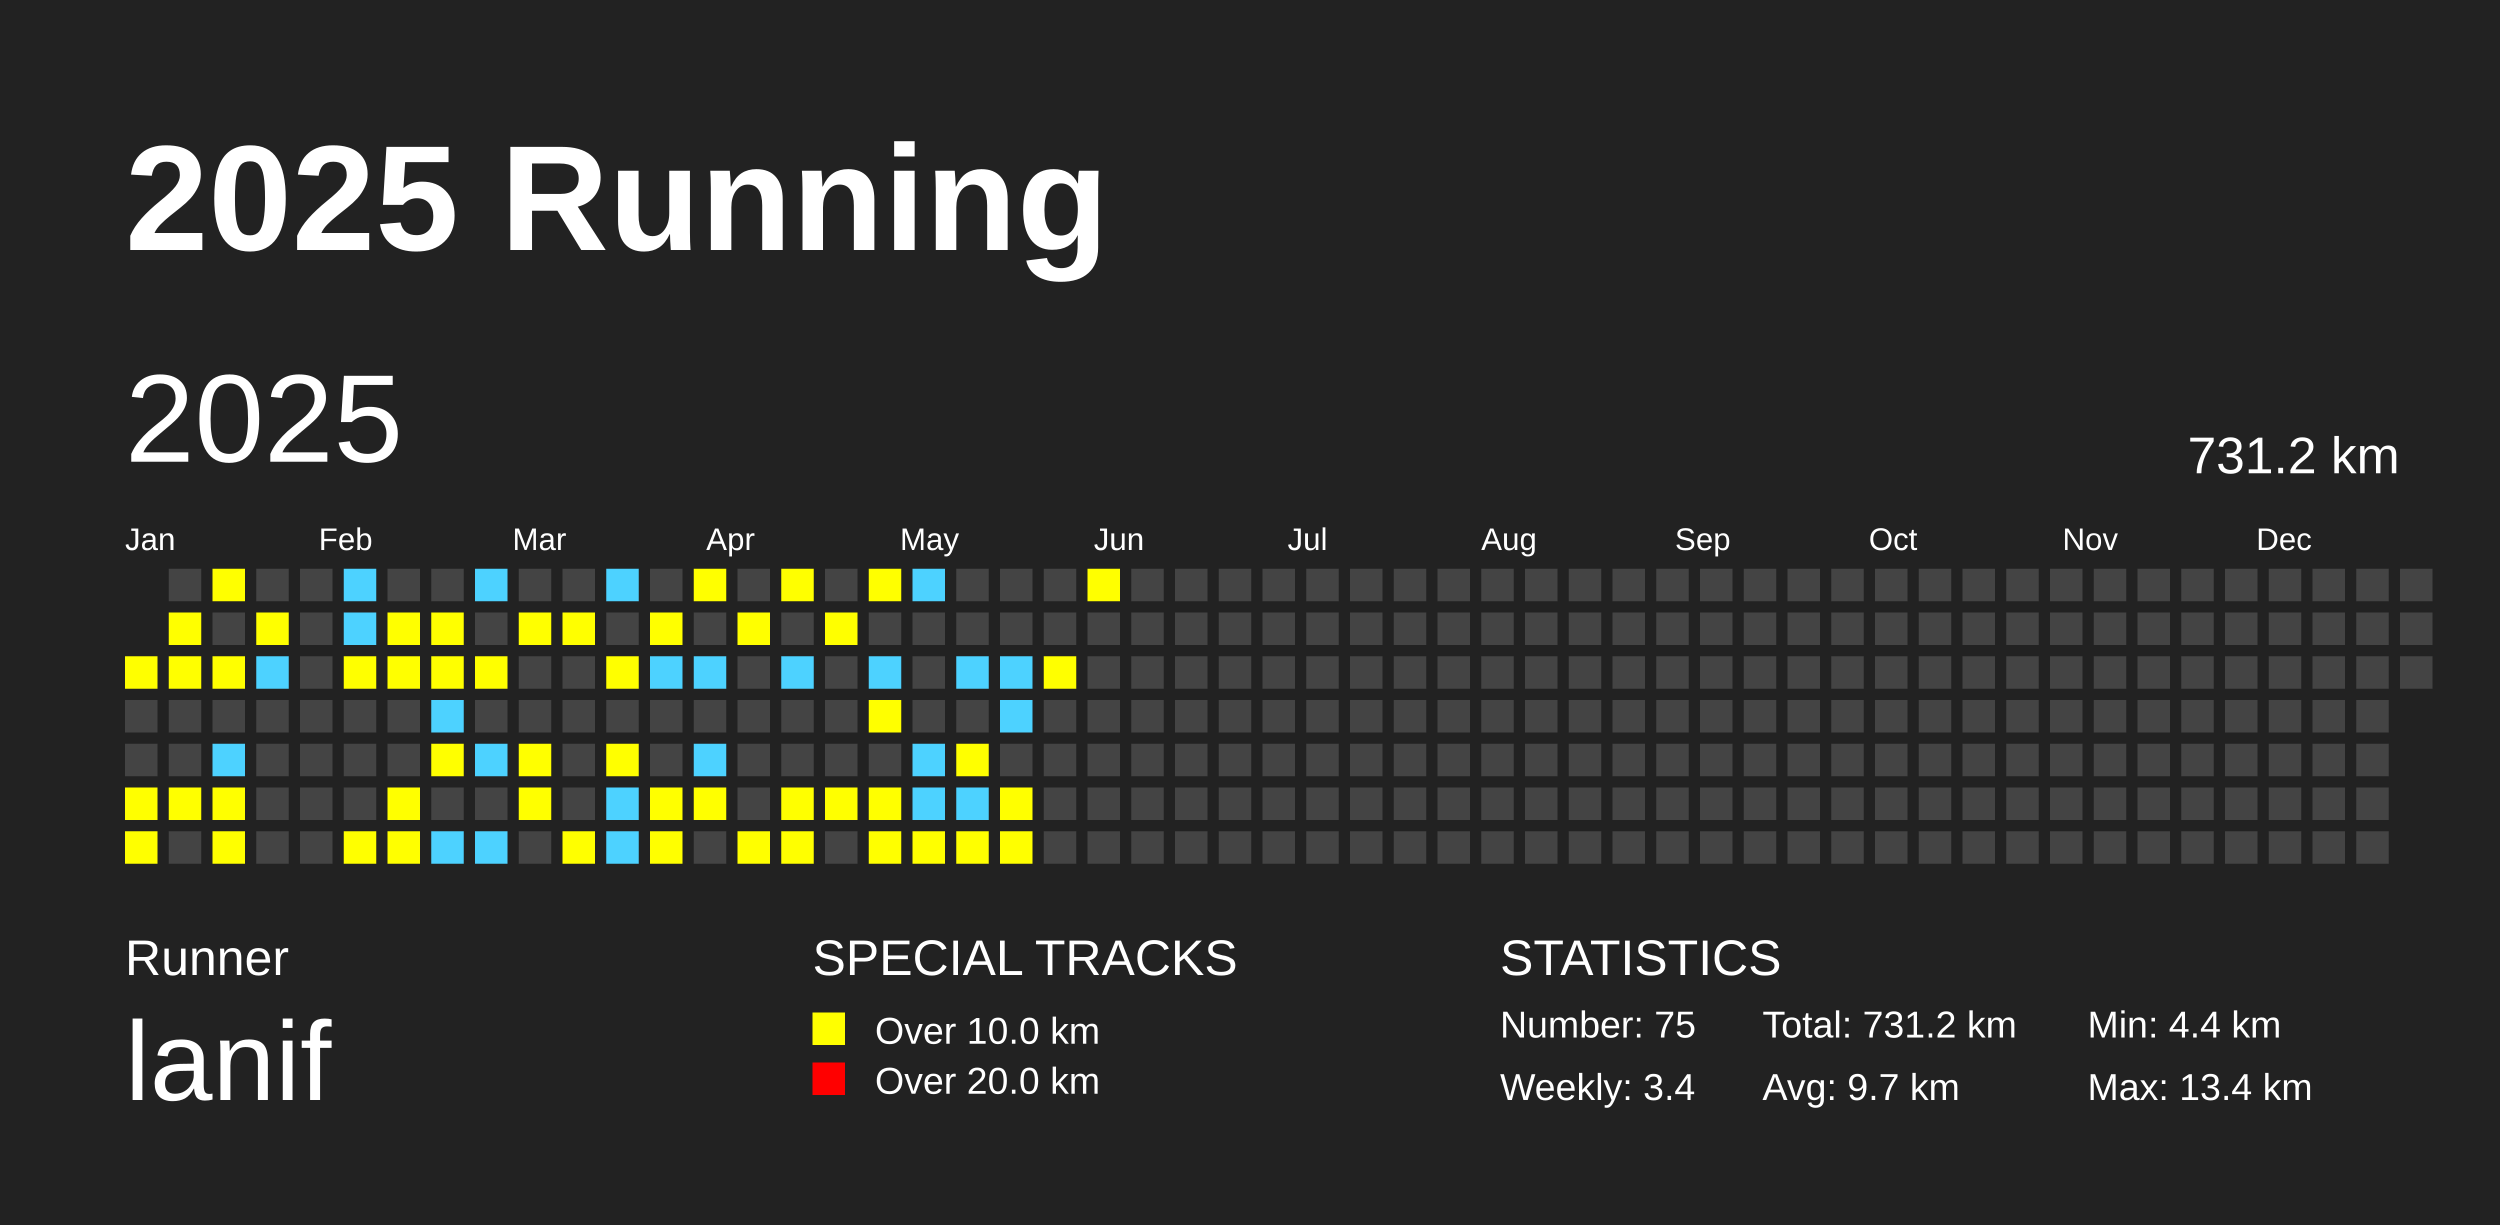
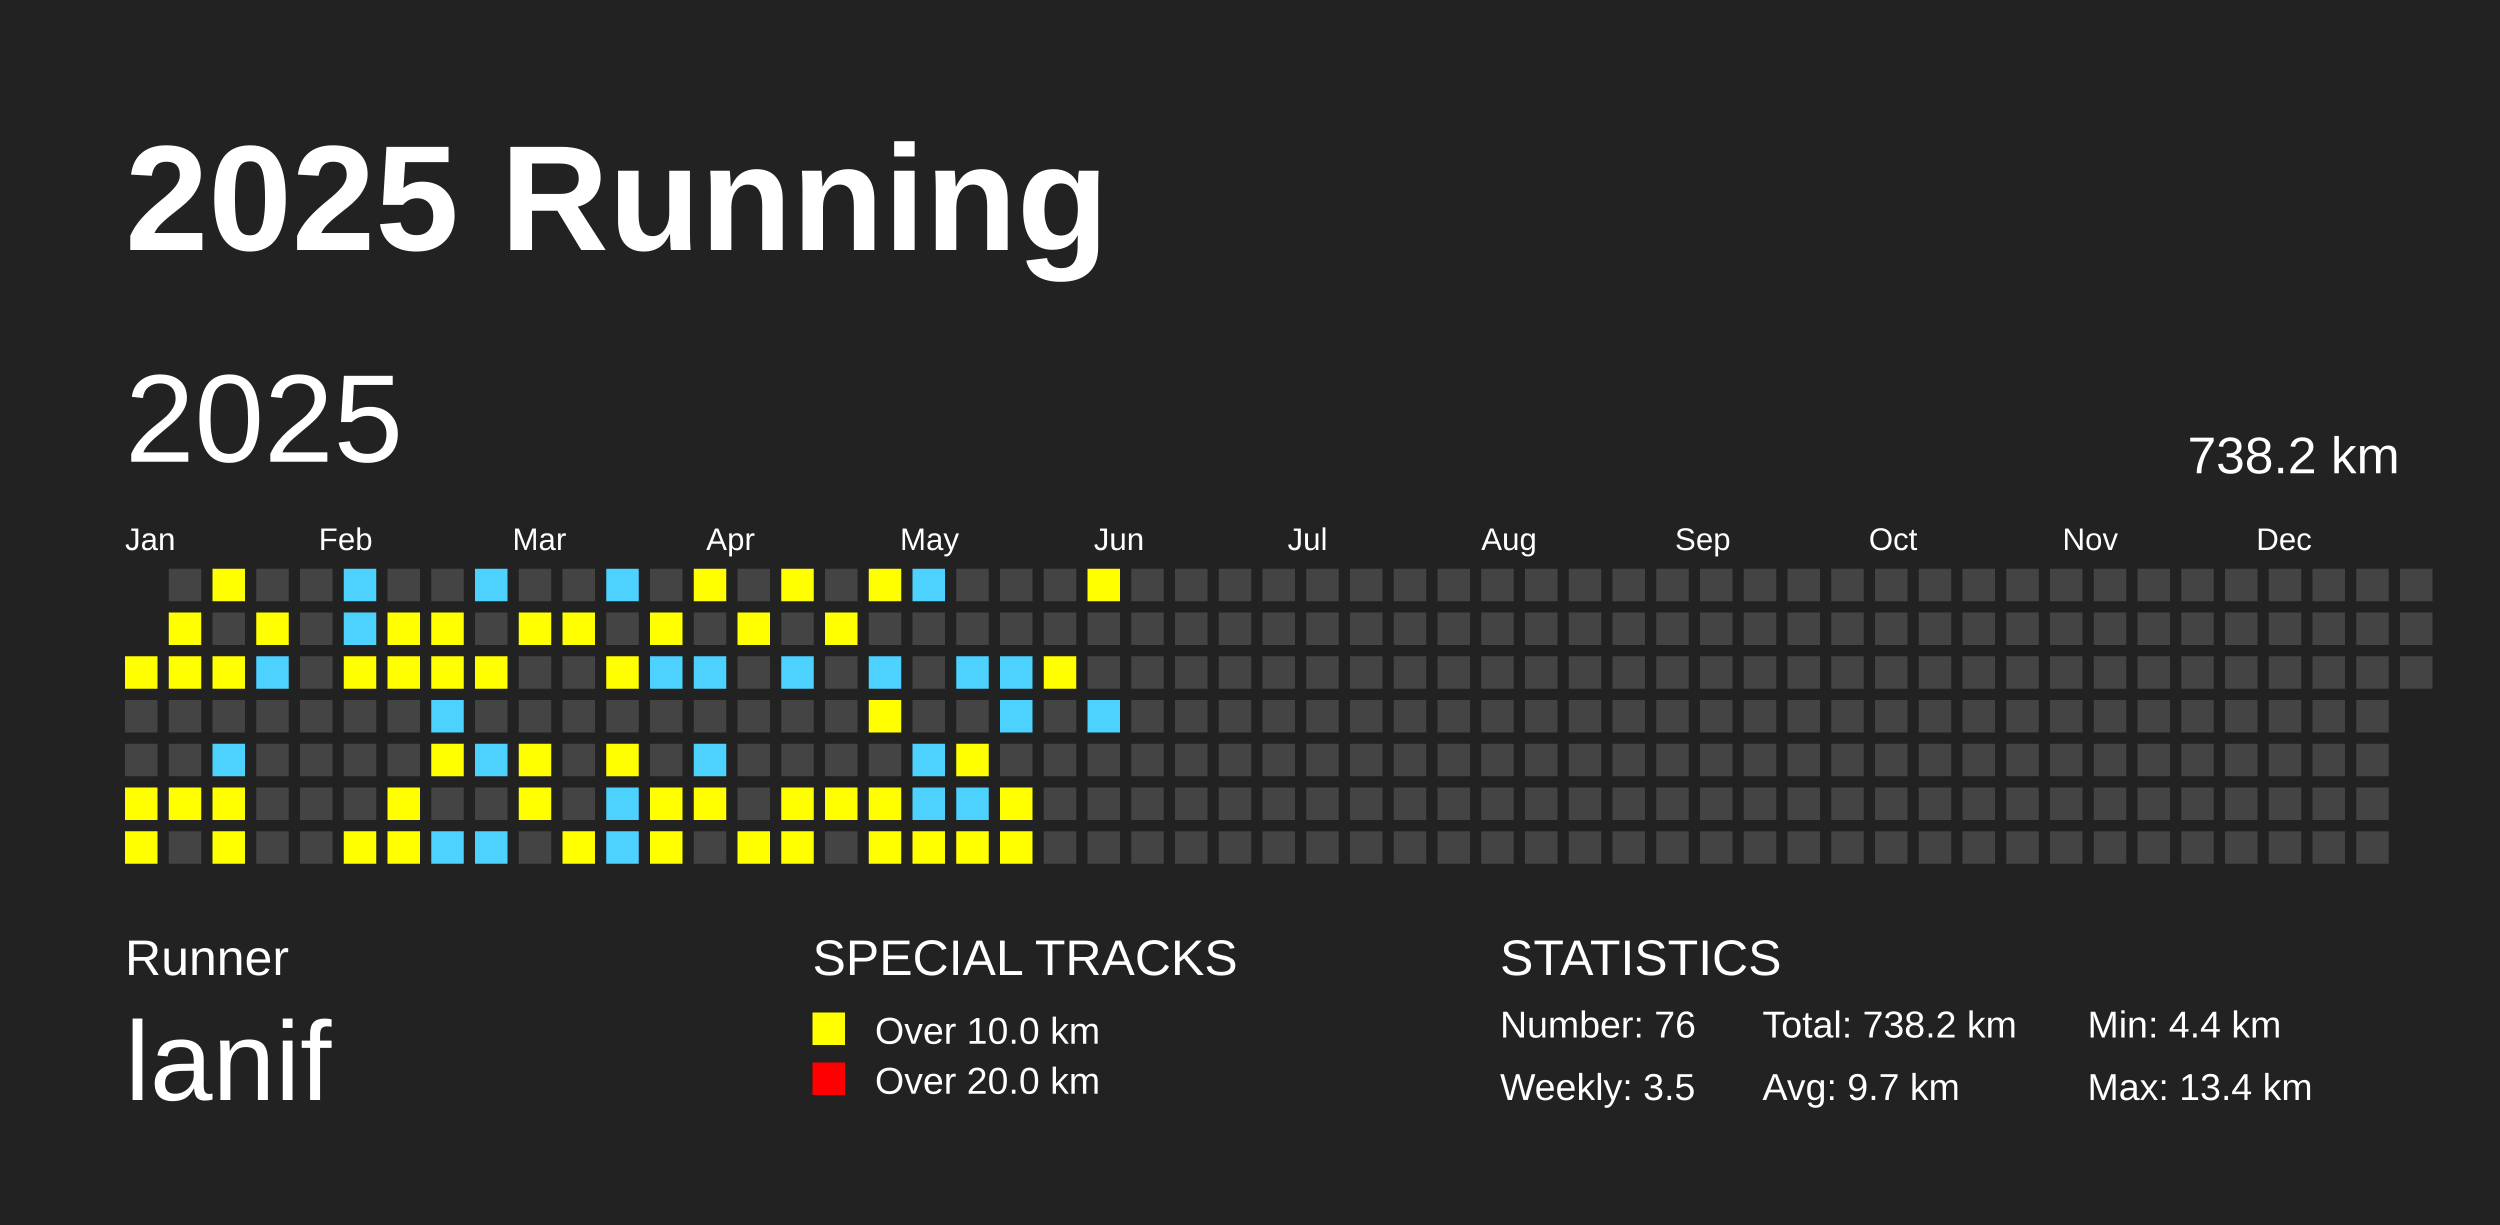
<svg xmlns="http://www.w3.org/2000/svg" baseProfile="full" height="98mm" version="1.1" viewBox="0,0,200,98" width="200mm">
  <defs />
  <rect fill="#222222" height="98" width="200" x="0" y="0" />
  <text fill="#FFFFFF" style="font-size:12px; font-family:Arial; font-weight:bold;" x="10" y="20">2025 Running</text>
  <text fill="#FFFFFF" style="font-size:4px; font-family:Arial" x="10" y="78">Runner</text>
  <text fill="#FFFFFF" style="font-size:9px; font-family:Arial" x="10" y="88">lanif</text>
  <text fill="#FFFFFF" style="font-size:4px; font-family:Arial" x="65" y="78">SPECIAL TRACKS</text>
  <rect fill="yellow" height="2.6" width="2.6" x="65" y="81" />
  <text fill="#FFFFFF" style="font-size:3px; font-family:Arial" x="70" y="83.5">Over 10.0 km</text>
  <rect fill="red" height="2.6" width="2.6" x="65" y="85" />
  <text fill="#FFFFFF" style="font-size:3px; font-family:Arial" x="70" y="87.5">Over 20.0 km</text>
  <text fill="#FFFFFF" style="font-size:4px; font-family:Arial" x="120" y="78">STATISTICS</text>
-   <text fill="#FFFFFF" style="font-size:3px; font-family:Arial" x="120" y="83">Number: 75</text>
-   <text fill="#FFFFFF" style="font-size:3px; font-family:Arial" x="120" y="88">Weekly: 3.4</text>
-   <text fill="#FFFFFF" style="font-size:3px; font-family:Arial" x="141" y="83">Total: 731.2 km</text>
+   <text fill="#FFFFFF" style="font-size:3px; font-family:Arial" x="120" y="83">Number: 76</text>
+   <text fill="#FFFFFF" style="font-size:3px; font-family:Arial" x="120" y="88">Weekly: 3.5</text>
+   <text fill="#FFFFFF" style="font-size:3px; font-family:Arial" x="141" y="83">Total: 738.2 km</text>
  <text fill="#FFFFFF" style="font-size:3px; font-family:Arial" x="141" y="88">Avg: 9.7 km</text>
  <text fill="#FFFFFF" style="font-size:3px; font-family:Arial" x="167" y="83">Min: 4.4 km</text>
  <text fill="#FFFFFF" style="font-size:3px; font-family:Arial" x="167" y="88">Max: 13.4 km</text>
  <text dominant-baseline="hanging" fill="#FFFFFF" style="font-size:10.0px; font-family:Arial;" x="10" y="30">2025</text>
-   <text dominant-baseline="hanging" fill="#FFFFFF" style="font-size:4.125px; font-family:Arial;" x="175" y="35">731.2 km</text>
+   <text dominant-baseline="hanging" fill="#FFFFFF" style="font-size:4.125px; font-family:Arial;" x="175" y="35">738.2 km</text>
  <text fill="#FFFFFF" style="font-size:2.5px; font-family:Arial" x="10.0" y="44">Jan</text>
  <text fill="#FFFFFF" style="font-size:2.5px; font-family:Arial" x="25.5" y="44">Feb</text>
  <text fill="#FFFFFF" style="font-size:2.5px; font-family:Arial" x="41.0" y="44">Mar</text>
  <text fill="#FFFFFF" style="font-size:2.5px; font-family:Arial" x="56.5" y="44">Apr</text>
  <text fill="#FFFFFF" style="font-size:2.5px; font-family:Arial" x="72.0" y="44">May</text>
  <text fill="#FFFFFF" style="font-size:2.5px; font-family:Arial" x="87.5" y="44">Jun</text>
  <text fill="#FFFFFF" style="font-size:2.5px; font-family:Arial" x="103.0" y="44">Jul</text>
  <text fill="#FFFFFF" style="font-size:2.5px; font-family:Arial" x="118.5" y="44">Aug</text>
  <text fill="#FFFFFF" style="font-size:2.5px; font-family:Arial" x="134.0" y="44">Sep</text>
  <text fill="#FFFFFF" style="font-size:2.5px; font-family:Arial" x="149.5" y="44">Oct</text>
  <text fill="#FFFFFF" style="font-size:2.5px; font-family:Arial" x="165.0" y="44">Nov</text>
  <text fill="#FFFFFF" style="font-size:2.5px; font-family:Arial" x="180.5" y="44">Dec</text>
  <rect fill="yellow" height="2.6" width="2.6" x="10.0" y="52.5" />
  <rect fill="#444444" height="2.6" width="2.6" x="10.0" y="56.0" />
  <rect fill="#444444" height="2.6" width="2.6" x="10.0" y="59.5" />
  <rect fill="yellow" height="2.6" width="2.6" x="10.0" y="63.0" />
  <rect fill="yellow" height="2.6" width="2.6" x="10.0" y="66.5" />
  <rect fill="#444444" height="2.6" width="2.6" x="13.5" y="45.5" />
  <rect fill="yellow" height="2.6" width="2.6" x="13.5" y="49.0" />
  <rect fill="yellow" height="2.6" width="2.6" x="13.5" y="52.5" />
  <rect fill="#444444" height="2.6" width="2.6" x="13.5" y="56.0" />
  <rect fill="#444444" height="2.6" width="2.6" x="13.5" y="59.5" />
  <rect fill="yellow" height="2.6" width="2.6" x="13.5" y="63.0" />
  <rect fill="#444444" height="2.6" width="2.6" x="13.5" y="66.5" />
  <rect fill="yellow" height="2.6" width="2.6" x="17.0" y="45.5" />
  <rect fill="#444444" height="2.6" width="2.6" x="17.0" y="49.0" />
  <rect fill="yellow" height="2.6" width="2.6" x="17.0" y="52.5" />
  <rect fill="#444444" height="2.6" width="2.6" x="17.0" y="56.0" />
  <rect fill="#4DD2FF" height="2.6" width="2.6" x="17.0" y="59.5" />
  <rect fill="yellow" height="2.6" width="2.6" x="17.0" y="63.0" />
  <rect fill="yellow" height="2.6" width="2.6" x="17.0" y="66.5" />
  <rect fill="#444444" height="2.6" width="2.6" x="20.5" y="45.5" />
  <rect fill="yellow" height="2.6" width="2.6" x="20.5" y="49.0" />
  <rect fill="#4DD2FF" height="2.6" width="2.6" x="20.5" y="52.5" />
  <rect fill="#444444" height="2.6" width="2.6" x="20.5" y="56.0" />
  <rect fill="#444444" height="2.6" width="2.6" x="20.5" y="59.5" />
  <rect fill="#444444" height="2.6" width="2.6" x="20.5" y="63.0" />
  <rect fill="#444444" height="2.6" width="2.6" x="20.5" y="66.5" />
  <rect fill="#444444" height="2.6" width="2.6" x="24.0" y="45.5" />
  <rect fill="#444444" height="2.6" width="2.6" x="24.0" y="49.0" />
  <rect fill="#444444" height="2.6" width="2.6" x="24.0" y="52.5" />
  <rect fill="#444444" height="2.6" width="2.6" x="24.0" y="56.0" />
  <rect fill="#444444" height="2.6" width="2.6" x="24.0" y="59.5" />
  <rect fill="#444444" height="2.6" width="2.6" x="24.0" y="63.0" />
  <rect fill="#444444" height="2.6" width="2.6" x="24.0" y="66.5" />
  <rect fill="#4DD2FF" height="2.6" width="2.6" x="27.5" y="45.5" />
  <rect fill="#4DD2FF" height="2.6" width="2.6" x="27.5" y="49.0" />
  <rect fill="yellow" height="2.6" width="2.6" x="27.5" y="52.5" />
  <rect fill="#444444" height="2.6" width="2.6" x="27.5" y="56.0" />
  <rect fill="#444444" height="2.6" width="2.6" x="27.5" y="59.5" />
  <rect fill="#444444" height="2.6" width="2.6" x="27.5" y="63.0" />
  <rect fill="yellow" height="2.6" width="2.6" x="27.5" y="66.5" />
  <rect fill="#444444" height="2.6" width="2.6" x="31.0" y="45.5" />
  <rect fill="yellow" height="2.6" width="2.6" x="31.0" y="49.0" />
  <rect fill="yellow" height="2.6" width="2.6" x="31.0" y="52.5" />
  <rect fill="#444444" height="2.6" width="2.6" x="31.0" y="56.0" />
  <rect fill="#444444" height="2.6" width="2.6" x="31.0" y="59.5" />
  <rect fill="yellow" height="2.6" width="2.6" x="31.0" y="63.0" />
  <rect fill="yellow" height="2.6" width="2.6" x="31.0" y="66.5" />
  <rect fill="#444444" height="2.6" width="2.6" x="34.5" y="45.5" />
  <rect fill="yellow" height="2.6" width="2.6" x="34.5" y="49.0" />
  <rect fill="yellow" height="2.6" width="2.6" x="34.5" y="52.5" />
  <rect fill="#4DD2FF" height="2.6" width="2.6" x="34.5" y="56.0" />
  <rect fill="yellow" height="2.6" width="2.6" x="34.5" y="59.5" />
  <rect fill="#444444" height="2.6" width="2.6" x="34.5" y="63.0" />
  <rect fill="#4DD2FF" height="2.6" width="2.6" x="34.5" y="66.5" />
  <rect fill="#4DD2FF" height="2.6" width="2.6" x="38.0" y="45.5" />
  <rect fill="#444444" height="2.6" width="2.6" x="38.0" y="49.0" />
  <rect fill="yellow" height="2.6" width="2.6" x="38.0" y="52.5" />
  <rect fill="#444444" height="2.6" width="2.6" x="38.0" y="56.0" />
  <rect fill="#4DD2FF" height="2.6" width="2.6" x="38.0" y="59.5" />
  <rect fill="#444444" height="2.6" width="2.6" x="38.0" y="63.0" />
  <rect fill="#4DD2FF" height="2.6" width="2.6" x="38.0" y="66.5" />
  <rect fill="#444444" height="2.6" width="2.6" x="41.5" y="45.5" />
  <rect fill="yellow" height="2.6" width="2.6" x="41.5" y="49.0" />
  <rect fill="#444444" height="2.6" width="2.6" x="41.5" y="52.5" />
  <rect fill="#444444" height="2.6" width="2.6" x="41.5" y="56.0" />
  <rect fill="yellow" height="2.6" width="2.6" x="41.5" y="59.5" />
  <rect fill="yellow" height="2.6" width="2.6" x="41.5" y="63.0" />
  <rect fill="#444444" height="2.6" width="2.6" x="41.5" y="66.5" />
  <rect fill="#444444" height="2.6" width="2.6" x="45.0" y="45.5" />
  <rect fill="yellow" height="2.6" width="2.6" x="45.0" y="49.0" />
  <rect fill="#444444" height="2.6" width="2.6" x="45.0" y="52.5" />
  <rect fill="#444444" height="2.6" width="2.6" x="45.0" y="56.0" />
  <rect fill="#444444" height="2.6" width="2.6" x="45.0" y="59.5" />
  <rect fill="#444444" height="2.6" width="2.6" x="45.0" y="63.0" />
  <rect fill="yellow" height="2.6" width="2.6" x="45.0" y="66.5" />
  <rect fill="#4DD2FF" height="2.6" width="2.6" x="48.5" y="45.5" />
  <rect fill="#444444" height="2.6" width="2.6" x="48.5" y="49.0" />
  <rect fill="yellow" height="2.6" width="2.6" x="48.5" y="52.5" />
  <rect fill="#444444" height="2.6" width="2.6" x="48.5" y="56.0" />
  <rect fill="yellow" height="2.6" width="2.6" x="48.5" y="59.5" />
  <rect fill="#4DD2FF" height="2.6" width="2.6" x="48.5" y="63.0" />
  <rect fill="#4DD2FF" height="2.6" width="2.6" x="48.5" y="66.5" />
  <rect fill="#444444" height="2.6" width="2.6" x="52.0" y="45.5" />
  <rect fill="yellow" height="2.6" width="2.6" x="52.0" y="49.0" />
  <rect fill="#4DD2FF" height="2.6" width="2.6" x="52.0" y="52.5" />
  <rect fill="#444444" height="2.6" width="2.6" x="52.0" y="56.0" />
  <rect fill="#444444" height="2.6" width="2.6" x="52.0" y="59.5" />
  <rect fill="yellow" height="2.6" width="2.6" x="52.0" y="63.0" />
  <rect fill="yellow" height="2.6" width="2.6" x="52.0" y="66.5" />
  <rect fill="yellow" height="2.6" width="2.6" x="55.5" y="45.5" />
  <rect fill="#444444" height="2.6" width="2.6" x="55.5" y="49.0" />
  <rect fill="#4DD2FF" height="2.6" width="2.6" x="55.5" y="52.5" />
  <rect fill="#444444" height="2.6" width="2.6" x="55.5" y="56.0" />
  <rect fill="#4DD2FF" height="2.6" width="2.6" x="55.5" y="59.5" />
  <rect fill="yellow" height="2.6" width="2.6" x="55.5" y="63.0" />
  <rect fill="#444444" height="2.6" width="2.6" x="55.5" y="66.5" />
  <rect fill="#444444" height="2.6" width="2.6" x="59.0" y="45.5" />
  <rect fill="yellow" height="2.6" width="2.6" x="59.0" y="49.0" />
  <rect fill="#444444" height="2.6" width="2.6" x="59.0" y="52.5" />
  <rect fill="#444444" height="2.6" width="2.6" x="59.0" y="56.0" />
  <rect fill="#444444" height="2.6" width="2.6" x="59.0" y="59.5" />
  <rect fill="#444444" height="2.6" width="2.6" x="59.0" y="63.0" />
  <rect fill="yellow" height="2.6" width="2.6" x="59.0" y="66.5" />
  <rect fill="yellow" height="2.6" width="2.6" x="62.5" y="45.5" />
  <rect fill="#444444" height="2.6" width="2.6" x="62.5" y="49.0" />
  <rect fill="#4DD2FF" height="2.6" width="2.6" x="62.5" y="52.5" />
  <rect fill="#444444" height="2.6" width="2.6" x="62.5" y="56.0" />
  <rect fill="#444444" height="2.6" width="2.6" x="62.5" y="59.5" />
  <rect fill="yellow" height="2.6" width="2.6" x="62.5" y="63.0" />
  <rect fill="yellow" height="2.6" width="2.6" x="62.5" y="66.5" />
  <rect fill="#444444" height="2.6" width="2.6" x="66.0" y="45.5" />
  <rect fill="yellow" height="2.6" width="2.6" x="66.0" y="49.0" />
  <rect fill="#444444" height="2.6" width="2.6" x="66.0" y="52.5" />
  <rect fill="#444444" height="2.6" width="2.6" x="66.0" y="56.0" />
  <rect fill="#444444" height="2.6" width="2.6" x="66.0" y="59.5" />
  <rect fill="yellow" height="2.6" width="2.6" x="66.0" y="63.0" />
  <rect fill="#444444" height="2.6" width="2.6" x="66.0" y="66.5" />
  <rect fill="yellow" height="2.6" width="2.6" x="69.5" y="45.5" />
  <rect fill="#444444" height="2.6" width="2.6" x="69.5" y="49.0" />
  <rect fill="#4DD2FF" height="2.6" width="2.6" x="69.5" y="52.5" />
  <rect fill="yellow" height="2.6" width="2.6" x="69.5" y="56.0" />
  <rect fill="#444444" height="2.6" width="2.6" x="69.5" y="59.5" />
  <rect fill="yellow" height="2.6" width="2.6" x="69.5" y="63.0" />
  <rect fill="yellow" height="2.6" width="2.6" x="69.5" y="66.5" />
  <rect fill="#4DD2FF" height="2.6" width="2.6" x="73.0" y="45.5" />
  <rect fill="#444444" height="2.6" width="2.6" x="73.0" y="49.0" />
  <rect fill="#444444" height="2.6" width="2.6" x="73.0" y="52.5" />
  <rect fill="#444444" height="2.6" width="2.6" x="73.0" y="56.0" />
  <rect fill="#4DD2FF" height="2.6" width="2.6" x="73.0" y="59.5" />
  <rect fill="#4DD2FF" height="2.6" width="2.6" x="73.0" y="63.0" />
  <rect fill="yellow" height="2.6" width="2.6" x="73.0" y="66.5" />
  <rect fill="#444444" height="2.6" width="2.6" x="76.5" y="45.5" />
  <rect fill="#444444" height="2.6" width="2.6" x="76.5" y="49.0" />
  <rect fill="#4DD2FF" height="2.6" width="2.6" x="76.5" y="52.5" />
  <rect fill="#444444" height="2.6" width="2.6" x="76.5" y="56.0" />
  <rect fill="yellow" height="2.6" width="2.6" x="76.5" y="59.5" />
  <rect fill="#4DD2FF" height="2.6" width="2.6" x="76.5" y="63.0" />
  <rect fill="yellow" height="2.6" width="2.6" x="76.5" y="66.5" />
  <rect fill="#444444" height="2.6" width="2.6" x="80.0" y="45.5" />
  <rect fill="#444444" height="2.6" width="2.6" x="80.0" y="49.0" />
  <rect fill="#4DD2FF" height="2.6" width="2.6" x="80.0" y="52.5" />
  <rect fill="#4DD2FF" height="2.6" width="2.6" x="80.0" y="56.0" />
  <rect fill="#444444" height="2.6" width="2.6" x="80.0" y="59.5" />
  <rect fill="yellow" height="2.6" width="2.6" x="80.0" y="63.0" />
  <rect fill="yellow" height="2.6" width="2.6" x="80.0" y="66.5" />
  <rect fill="#444444" height="2.6" width="2.6" x="83.5" y="45.5" />
  <rect fill="#444444" height="2.6" width="2.6" x="83.5" y="49.0" />
  <rect fill="yellow" height="2.6" width="2.6" x="83.5" y="52.5" />
  <rect fill="#444444" height="2.6" width="2.6" x="83.5" y="56.0" />
  <rect fill="#444444" height="2.6" width="2.6" x="83.5" y="59.5" />
  <rect fill="#444444" height="2.6" width="2.6" x="83.5" y="63.0" />
  <rect fill="#444444" height="2.6" width="2.6" x="83.5" y="66.5" />
  <rect fill="yellow" height="2.6" width="2.6" x="87.0" y="45.5" />
  <rect fill="#444444" height="2.6" width="2.6" x="87.0" y="49.0" />
  <rect fill="#444444" height="2.6" width="2.6" x="87.0" y="52.5" />
-   <rect fill="#444444" height="2.6" width="2.6" x="87.0" y="56.0" />
+   <rect fill="#4DD2FF" height="2.6" width="2.6" x="87.0" y="56.0" />
  <rect fill="#444444" height="2.6" width="2.6" x="87.0" y="59.5" />
  <rect fill="#444444" height="2.6" width="2.6" x="87.0" y="63.0" />
  <rect fill="#444444" height="2.6" width="2.6" x="87.0" y="66.5" />
  <rect fill="#444444" height="2.6" width="2.6" x="90.5" y="45.5" />
  <rect fill="#444444" height="2.6" width="2.6" x="90.5" y="49.0" />
  <rect fill="#444444" height="2.6" width="2.6" x="90.5" y="52.5" />
  <rect fill="#444444" height="2.6" width="2.6" x="90.5" y="56.0" />
  <rect fill="#444444" height="2.6" width="2.6" x="90.5" y="59.5" />
  <rect fill="#444444" height="2.6" width="2.6" x="90.5" y="63.0" />
  <rect fill="#444444" height="2.6" width="2.6" x="90.5" y="66.5" />
  <rect fill="#444444" height="2.6" width="2.6" x="94.0" y="45.5" />
  <rect fill="#444444" height="2.6" width="2.6" x="94.0" y="49.0" />
  <rect fill="#444444" height="2.6" width="2.6" x="94.0" y="52.5" />
  <rect fill="#444444" height="2.6" width="2.6" x="94.0" y="56.0" />
  <rect fill="#444444" height="2.6" width="2.6" x="94.0" y="59.5" />
  <rect fill="#444444" height="2.6" width="2.6" x="94.0" y="63.0" />
  <rect fill="#444444" height="2.6" width="2.6" x="94.0" y="66.5" />
  <rect fill="#444444" height="2.6" width="2.6" x="97.5" y="45.5" />
  <rect fill="#444444" height="2.6" width="2.6" x="97.5" y="49.0" />
  <rect fill="#444444" height="2.6" width="2.6" x="97.5" y="52.5" />
  <rect fill="#444444" height="2.6" width="2.6" x="97.5" y="56.0" />
  <rect fill="#444444" height="2.6" width="2.6" x="97.5" y="59.5" />
  <rect fill="#444444" height="2.6" width="2.6" x="97.5" y="63.0" />
  <rect fill="#444444" height="2.6" width="2.6" x="97.5" y="66.5" />
  <rect fill="#444444" height="2.6" width="2.6" x="101.0" y="45.5" />
  <rect fill="#444444" height="2.6" width="2.6" x="101.0" y="49.0" />
  <rect fill="#444444" height="2.6" width="2.6" x="101.0" y="52.5" />
  <rect fill="#444444" height="2.6" width="2.6" x="101.0" y="56.0" />
  <rect fill="#444444" height="2.6" width="2.6" x="101.0" y="59.5" />
  <rect fill="#444444" height="2.6" width="2.6" x="101.0" y="63.0" />
  <rect fill="#444444" height="2.6" width="2.6" x="101.0" y="66.5" />
  <rect fill="#444444" height="2.6" width="2.6" x="104.5" y="45.5" />
  <rect fill="#444444" height="2.6" width="2.6" x="104.5" y="49.0" />
  <rect fill="#444444" height="2.6" width="2.6" x="104.5" y="52.5" />
  <rect fill="#444444" height="2.6" width="2.6" x="104.5" y="56.0" />
  <rect fill="#444444" height="2.6" width="2.6" x="104.5" y="59.5" />
  <rect fill="#444444" height="2.6" width="2.6" x="104.5" y="63.0" />
  <rect fill="#444444" height="2.6" width="2.6" x="104.5" y="66.5" />
  <rect fill="#444444" height="2.6" width="2.6" x="108.0" y="45.5" />
  <rect fill="#444444" height="2.6" width="2.6" x="108.0" y="49.0" />
  <rect fill="#444444" height="2.6" width="2.6" x="108.0" y="52.5" />
  <rect fill="#444444" height="2.6" width="2.6" x="108.0" y="56.0" />
  <rect fill="#444444" height="2.6" width="2.6" x="108.0" y="59.5" />
  <rect fill="#444444" height="2.6" width="2.6" x="108.0" y="63.0" />
  <rect fill="#444444" height="2.6" width="2.6" x="108.0" y="66.5" />
  <rect fill="#444444" height="2.6" width="2.6" x="111.5" y="45.5" />
  <rect fill="#444444" height="2.6" width="2.6" x="111.5" y="49.0" />
  <rect fill="#444444" height="2.6" width="2.6" x="111.5" y="52.5" />
  <rect fill="#444444" height="2.6" width="2.6" x="111.5" y="56.0" />
  <rect fill="#444444" height="2.6" width="2.6" x="111.5" y="59.5" />
  <rect fill="#444444" height="2.6" width="2.6" x="111.5" y="63.0" />
  <rect fill="#444444" height="2.6" width="2.6" x="111.5" y="66.5" />
  <rect fill="#444444" height="2.6" width="2.6" x="115.0" y="45.5" />
  <rect fill="#444444" height="2.6" width="2.6" x="115.0" y="49.0" />
  <rect fill="#444444" height="2.6" width="2.6" x="115.0" y="52.5" />
  <rect fill="#444444" height="2.6" width="2.6" x="115.0" y="56.0" />
  <rect fill="#444444" height="2.6" width="2.6" x="115.0" y="59.5" />
  <rect fill="#444444" height="2.6" width="2.6" x="115.0" y="63.0" />
  <rect fill="#444444" height="2.6" width="2.6" x="115.0" y="66.5" />
  <rect fill="#444444" height="2.6" width="2.6" x="118.5" y="45.5" />
  <rect fill="#444444" height="2.6" width="2.6" x="118.5" y="49.0" />
  <rect fill="#444444" height="2.6" width="2.6" x="118.5" y="52.5" />
  <rect fill="#444444" height="2.6" width="2.6" x="118.5" y="56.0" />
  <rect fill="#444444" height="2.6" width="2.6" x="118.5" y="59.5" />
  <rect fill="#444444" height="2.6" width="2.6" x="118.5" y="63.0" />
  <rect fill="#444444" height="2.6" width="2.6" x="118.5" y="66.5" />
  <rect fill="#444444" height="2.6" width="2.6" x="122.0" y="45.5" />
  <rect fill="#444444" height="2.6" width="2.6" x="122.0" y="49.0" />
  <rect fill="#444444" height="2.6" width="2.6" x="122.0" y="52.5" />
  <rect fill="#444444" height="2.6" width="2.6" x="122.0" y="56.0" />
  <rect fill="#444444" height="2.6" width="2.6" x="122.0" y="59.5" />
  <rect fill="#444444" height="2.6" width="2.6" x="122.0" y="63.0" />
  <rect fill="#444444" height="2.6" width="2.6" x="122.0" y="66.5" />
  <rect fill="#444444" height="2.6" width="2.6" x="125.5" y="45.5" />
  <rect fill="#444444" height="2.6" width="2.6" x="125.5" y="49.0" />
  <rect fill="#444444" height="2.6" width="2.6" x="125.5" y="52.5" />
  <rect fill="#444444" height="2.6" width="2.6" x="125.5" y="56.0" />
  <rect fill="#444444" height="2.6" width="2.6" x="125.5" y="59.5" />
  <rect fill="#444444" height="2.6" width="2.6" x="125.5" y="63.0" />
  <rect fill="#444444" height="2.6" width="2.6" x="125.5" y="66.5" />
  <rect fill="#444444" height="2.6" width="2.6" x="129.0" y="45.5" />
  <rect fill="#444444" height="2.6" width="2.6" x="129.0" y="49.0" />
  <rect fill="#444444" height="2.6" width="2.6" x="129.0" y="52.5" />
  <rect fill="#444444" height="2.6" width="2.6" x="129.0" y="56.0" />
  <rect fill="#444444" height="2.6" width="2.6" x="129.0" y="59.5" />
  <rect fill="#444444" height="2.6" width="2.6" x="129.0" y="63.0" />
  <rect fill="#444444" height="2.6" width="2.6" x="129.0" y="66.5" />
  <rect fill="#444444" height="2.6" width="2.6" x="132.5" y="45.5" />
  <rect fill="#444444" height="2.6" width="2.6" x="132.5" y="49.0" />
  <rect fill="#444444" height="2.6" width="2.6" x="132.5" y="52.5" />
  <rect fill="#444444" height="2.6" width="2.6" x="132.5" y="56.0" />
  <rect fill="#444444" height="2.6" width="2.6" x="132.5" y="59.5" />
  <rect fill="#444444" height="2.6" width="2.6" x="132.5" y="63.0" />
  <rect fill="#444444" height="2.6" width="2.6" x="132.5" y="66.5" />
  <rect fill="#444444" height="2.6" width="2.6" x="136.0" y="45.5" />
  <rect fill="#444444" height="2.6" width="2.6" x="136.0" y="49.0" />
  <rect fill="#444444" height="2.6" width="2.6" x="136.0" y="52.5" />
  <rect fill="#444444" height="2.6" width="2.6" x="136.0" y="56.0" />
  <rect fill="#444444" height="2.6" width="2.6" x="136.0" y="59.5" />
  <rect fill="#444444" height="2.6" width="2.6" x="136.0" y="63.0" />
  <rect fill="#444444" height="2.6" width="2.6" x="136.0" y="66.5" />
  <rect fill="#444444" height="2.6" width="2.6" x="139.5" y="45.5" />
  <rect fill="#444444" height="2.6" width="2.6" x="139.5" y="49.0" />
  <rect fill="#444444" height="2.6" width="2.6" x="139.5" y="52.5" />
  <rect fill="#444444" height="2.6" width="2.6" x="139.5" y="56.0" />
  <rect fill="#444444" height="2.6" width="2.6" x="139.5" y="59.5" />
  <rect fill="#444444" height="2.6" width="2.6" x="139.5" y="63.0" />
  <rect fill="#444444" height="2.6" width="2.6" x="139.5" y="66.5" />
  <rect fill="#444444" height="2.6" width="2.6" x="143.0" y="45.5" />
  <rect fill="#444444" height="2.6" width="2.6" x="143.0" y="49.0" />
  <rect fill="#444444" height="2.6" width="2.6" x="143.0" y="52.5" />
  <rect fill="#444444" height="2.6" width="2.6" x="143.0" y="56.0" />
  <rect fill="#444444" height="2.6" width="2.6" x="143.0" y="59.5" />
  <rect fill="#444444" height="2.6" width="2.6" x="143.0" y="63.0" />
  <rect fill="#444444" height="2.6" width="2.6" x="143.0" y="66.5" />
  <rect fill="#444444" height="2.6" width="2.6" x="146.5" y="45.5" />
  <rect fill="#444444" height="2.6" width="2.6" x="146.5" y="49.0" />
  <rect fill="#444444" height="2.6" width="2.6" x="146.5" y="52.5" />
  <rect fill="#444444" height="2.6" width="2.6" x="146.5" y="56.0" />
  <rect fill="#444444" height="2.6" width="2.6" x="146.5" y="59.5" />
  <rect fill="#444444" height="2.6" width="2.6" x="146.5" y="63.0" />
  <rect fill="#444444" height="2.6" width="2.6" x="146.5" y="66.5" />
  <rect fill="#444444" height="2.6" width="2.6" x="150.0" y="45.5" />
  <rect fill="#444444" height="2.6" width="2.6" x="150.0" y="49.0" />
  <rect fill="#444444" height="2.6" width="2.6" x="150.0" y="52.5" />
  <rect fill="#444444" height="2.6" width="2.6" x="150.0" y="56.0" />
  <rect fill="#444444" height="2.6" width="2.6" x="150.0" y="59.5" />
  <rect fill="#444444" height="2.6" width="2.6" x="150.0" y="63.0" />
  <rect fill="#444444" height="2.6" width="2.6" x="150.0" y="66.5" />
  <rect fill="#444444" height="2.6" width="2.6" x="153.5" y="45.5" />
  <rect fill="#444444" height="2.6" width="2.6" x="153.5" y="49.0" />
  <rect fill="#444444" height="2.6" width="2.6" x="153.5" y="52.5" />
  <rect fill="#444444" height="2.6" width="2.6" x="153.5" y="56.0" />
  <rect fill="#444444" height="2.6" width="2.6" x="153.5" y="59.5" />
  <rect fill="#444444" height="2.6" width="2.6" x="153.5" y="63.0" />
  <rect fill="#444444" height="2.6" width="2.6" x="153.5" y="66.5" />
  <rect fill="#444444" height="2.6" width="2.6" x="157.0" y="45.5" />
  <rect fill="#444444" height="2.6" width="2.6" x="157.0" y="49.0" />
  <rect fill="#444444" height="2.6" width="2.6" x="157.0" y="52.5" />
  <rect fill="#444444" height="2.6" width="2.6" x="157.0" y="56.0" />
  <rect fill="#444444" height="2.6" width="2.6" x="157.0" y="59.5" />
  <rect fill="#444444" height="2.6" width="2.6" x="157.0" y="63.0" />
  <rect fill="#444444" height="2.6" width="2.6" x="157.0" y="66.5" />
  <rect fill="#444444" height="2.6" width="2.6" x="160.5" y="45.5" />
  <rect fill="#444444" height="2.6" width="2.6" x="160.5" y="49.0" />
  <rect fill="#444444" height="2.6" width="2.6" x="160.5" y="52.5" />
  <rect fill="#444444" height="2.6" width="2.6" x="160.5" y="56.0" />
  <rect fill="#444444" height="2.6" width="2.6" x="160.5" y="59.5" />
  <rect fill="#444444" height="2.6" width="2.6" x="160.5" y="63.0" />
  <rect fill="#444444" height="2.6" width="2.6" x="160.5" y="66.5" />
  <rect fill="#444444" height="2.6" width="2.6" x="164.0" y="45.5" />
  <rect fill="#444444" height="2.6" width="2.6" x="164.0" y="49.0" />
  <rect fill="#444444" height="2.6" width="2.6" x="164.0" y="52.5" />
  <rect fill="#444444" height="2.6" width="2.6" x="164.0" y="56.0" />
  <rect fill="#444444" height="2.6" width="2.6" x="164.0" y="59.5" />
  <rect fill="#444444" height="2.6" width="2.6" x="164.0" y="63.0" />
  <rect fill="#444444" height="2.6" width="2.6" x="164.0" y="66.5" />
  <rect fill="#444444" height="2.6" width="2.6" x="167.5" y="45.5" />
  <rect fill="#444444" height="2.6" width="2.6" x="167.5" y="49.0" />
  <rect fill="#444444" height="2.6" width="2.6" x="167.5" y="52.5" />
  <rect fill="#444444" height="2.6" width="2.6" x="167.5" y="56.0" />
  <rect fill="#444444" height="2.6" width="2.6" x="167.5" y="59.5" />
  <rect fill="#444444" height="2.6" width="2.6" x="167.5" y="63.0" />
  <rect fill="#444444" height="2.6" width="2.6" x="167.5" y="66.5" />
  <rect fill="#444444" height="2.6" width="2.6" x="171.0" y="45.5" />
  <rect fill="#444444" height="2.6" width="2.6" x="171.0" y="49.0" />
  <rect fill="#444444" height="2.6" width="2.6" x="171.0" y="52.5" />
  <rect fill="#444444" height="2.6" width="2.6" x="171.0" y="56.0" />
  <rect fill="#444444" height="2.6" width="2.6" x="171.0" y="59.5" />
  <rect fill="#444444" height="2.6" width="2.6" x="171.0" y="63.0" />
  <rect fill="#444444" height="2.6" width="2.6" x="171.0" y="66.5" />
  <rect fill="#444444" height="2.6" width="2.6" x="174.5" y="45.5" />
  <rect fill="#444444" height="2.6" width="2.6" x="174.5" y="49.0" />
  <rect fill="#444444" height="2.6" width="2.6" x="174.5" y="52.5" />
  <rect fill="#444444" height="2.6" width="2.6" x="174.5" y="56.0" />
  <rect fill="#444444" height="2.6" width="2.6" x="174.5" y="59.5" />
  <rect fill="#444444" height="2.6" width="2.6" x="174.5" y="63.0" />
  <rect fill="#444444" height="2.6" width="2.6" x="174.5" y="66.5" />
  <rect fill="#444444" height="2.6" width="2.6" x="178.0" y="45.5" />
  <rect fill="#444444" height="2.6" width="2.6" x="178.0" y="49.0" />
  <rect fill="#444444" height="2.6" width="2.6" x="178.0" y="52.5" />
  <rect fill="#444444" height="2.6" width="2.6" x="178.0" y="56.0" />
  <rect fill="#444444" height="2.6" width="2.6" x="178.0" y="59.5" />
  <rect fill="#444444" height="2.6" width="2.6" x="178.0" y="63.0" />
  <rect fill="#444444" height="2.6" width="2.6" x="178.0" y="66.5" />
  <rect fill="#444444" height="2.6" width="2.6" x="181.5" y="45.5" />
  <rect fill="#444444" height="2.6" width="2.6" x="181.5" y="49.0" />
  <rect fill="#444444" height="2.6" width="2.6" x="181.5" y="52.5" />
  <rect fill="#444444" height="2.6" width="2.6" x="181.5" y="56.0" />
  <rect fill="#444444" height="2.6" width="2.6" x="181.5" y="59.5" />
  <rect fill="#444444" height="2.6" width="2.6" x="181.5" y="63.0" />
  <rect fill="#444444" height="2.6" width="2.6" x="181.5" y="66.5" />
  <rect fill="#444444" height="2.6" width="2.6" x="185.0" y="45.5" />
  <rect fill="#444444" height="2.6" width="2.6" x="185.0" y="49.0" />
  <rect fill="#444444" height="2.6" width="2.6" x="185.0" y="52.5" />
  <rect fill="#444444" height="2.6" width="2.6" x="185.0" y="56.0" />
  <rect fill="#444444" height="2.6" width="2.6" x="185.0" y="59.5" />
  <rect fill="#444444" height="2.6" width="2.6" x="185.0" y="63.0" />
  <rect fill="#444444" height="2.6" width="2.6" x="185.0" y="66.5" />
  <rect fill="#444444" height="2.6" width="2.6" x="188.5" y="45.5" />
  <rect fill="#444444" height="2.6" width="2.6" x="188.5" y="49.0" />
  <rect fill="#444444" height="2.6" width="2.6" x="188.5" y="52.5" />
  <rect fill="#444444" height="2.6" width="2.6" x="188.5" y="56.0" />
  <rect fill="#444444" height="2.6" width="2.6" x="188.5" y="59.5" />
  <rect fill="#444444" height="2.6" width="2.6" x="188.5" y="63.0" />
  <rect fill="#444444" height="2.6" width="2.6" x="188.5" y="66.5" />
  <rect fill="#444444" height="2.6" width="2.6" x="192.0" y="45.5" />
  <rect fill="#444444" height="2.6" width="2.6" x="192.0" y="49.0" />
  <rect fill="#444444" height="2.6" width="2.6" x="192.0" y="52.5" />
</svg>
